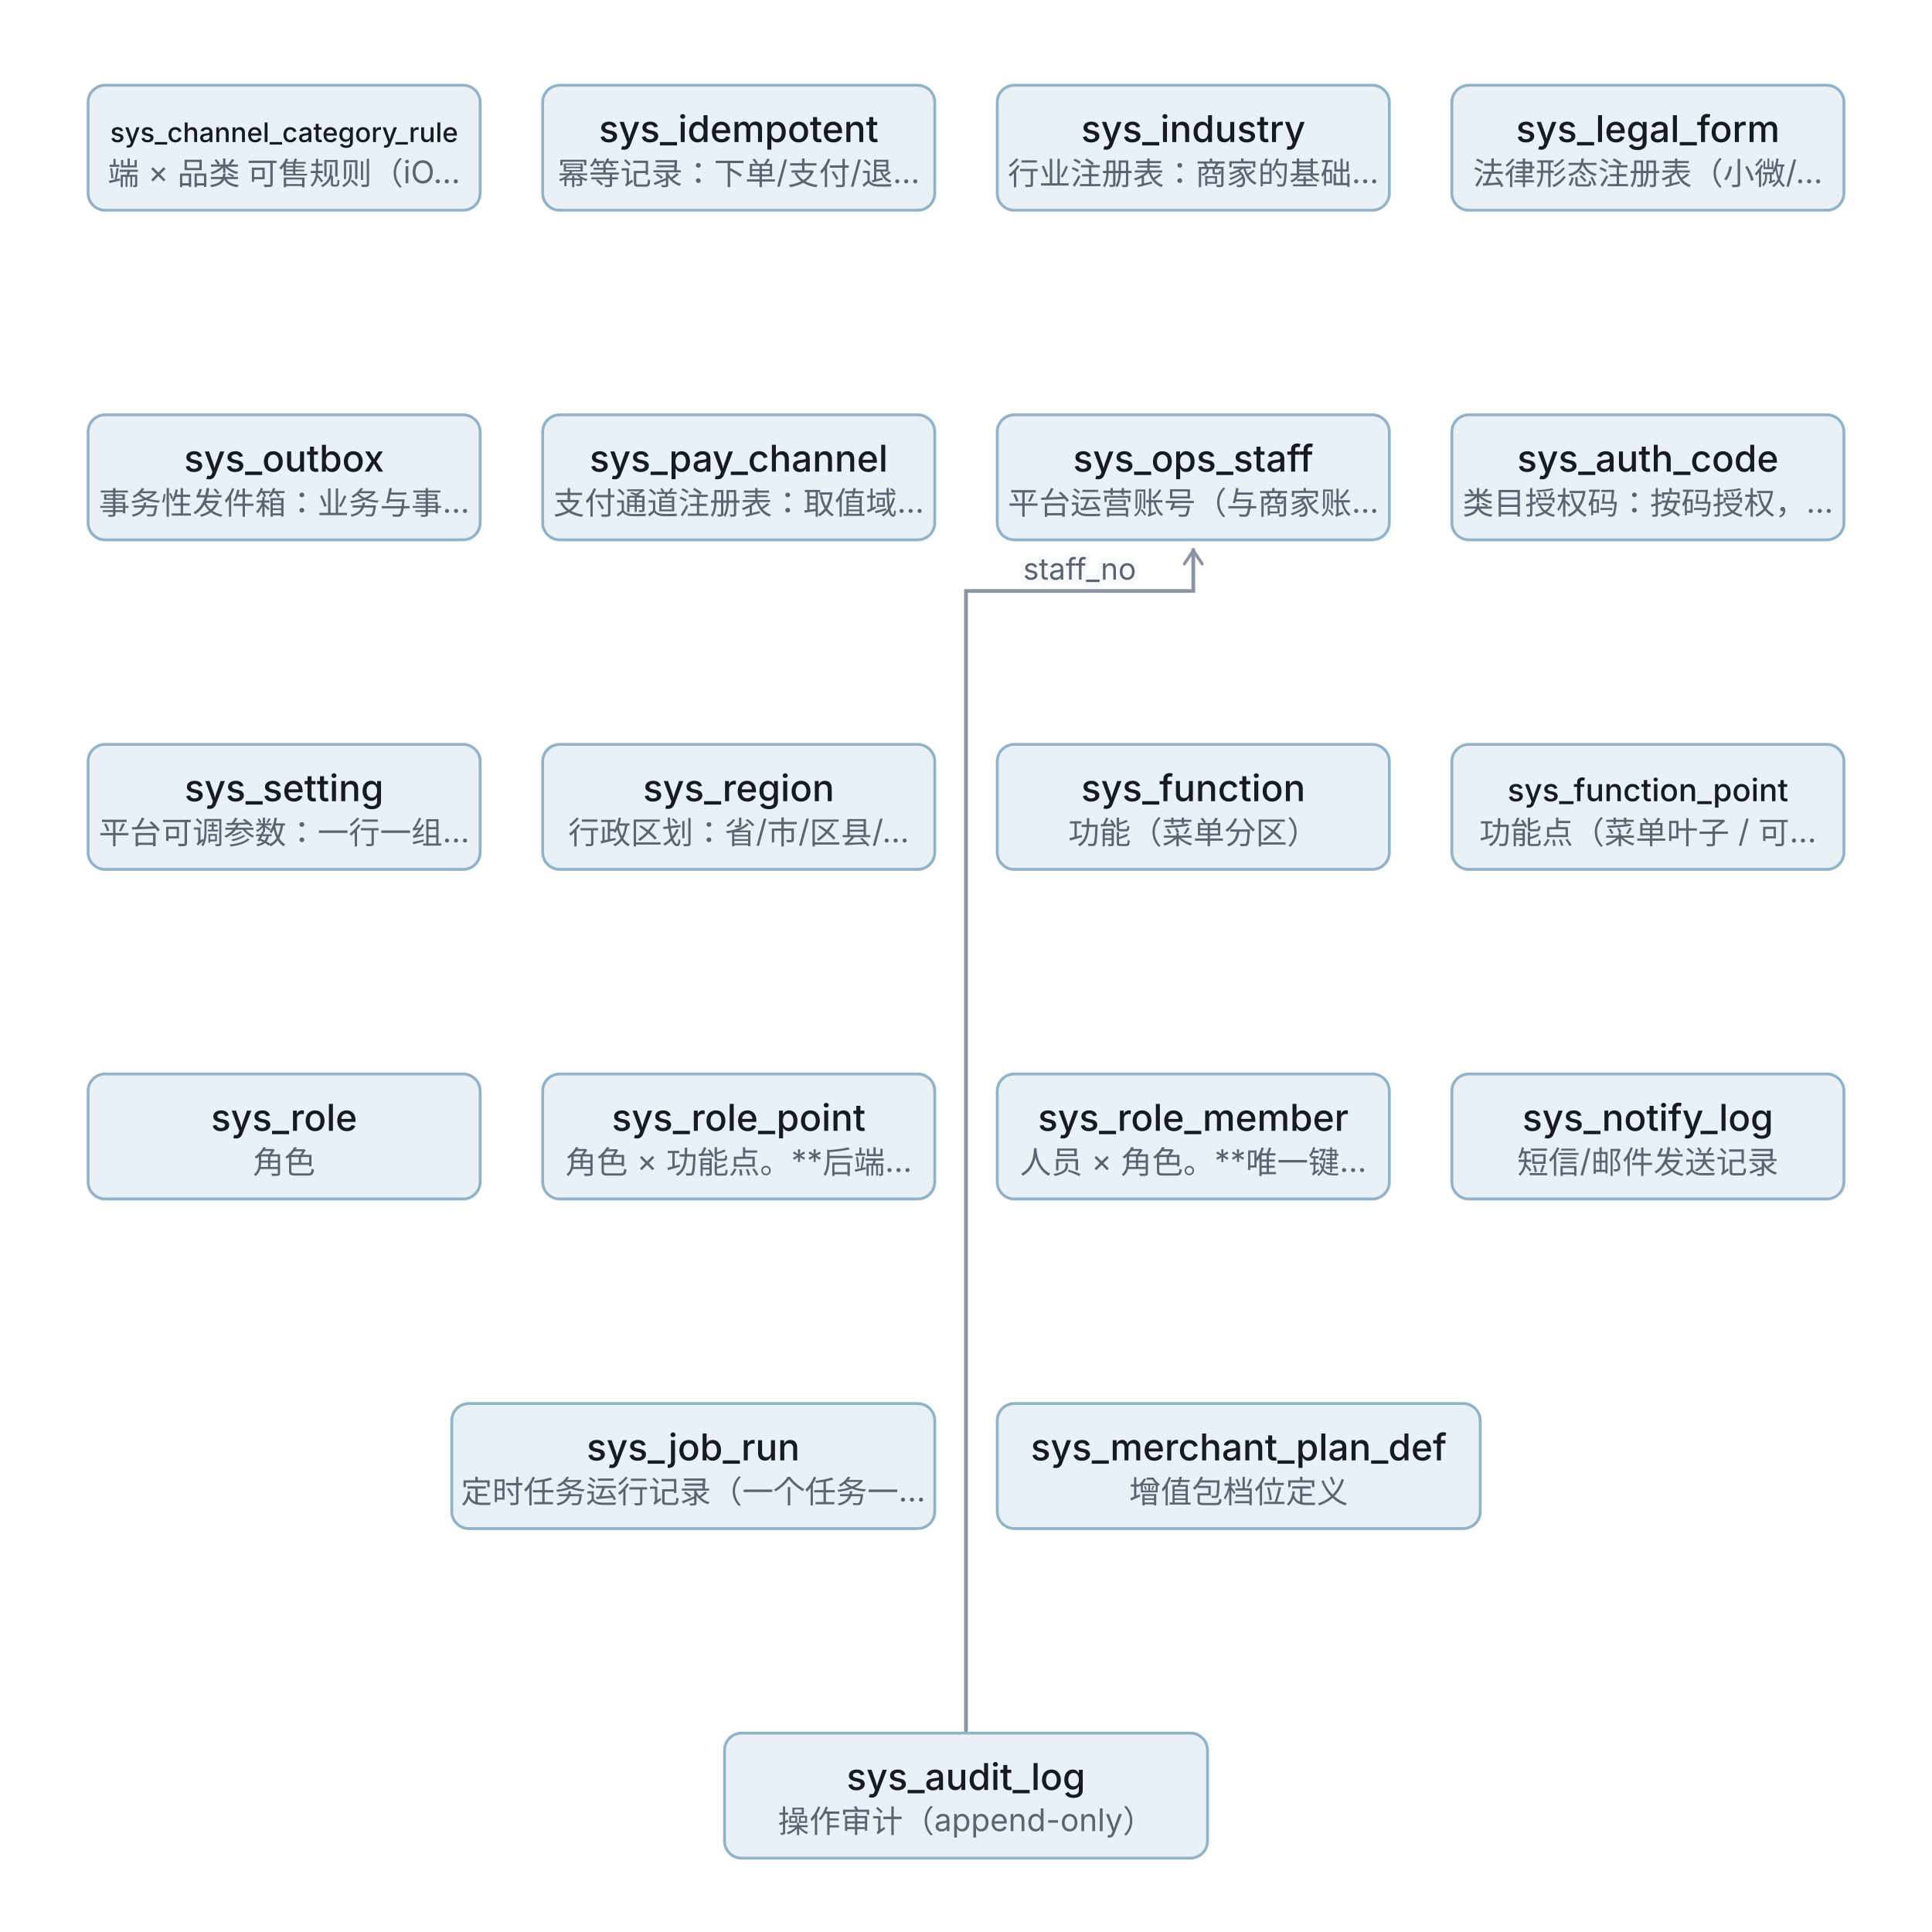
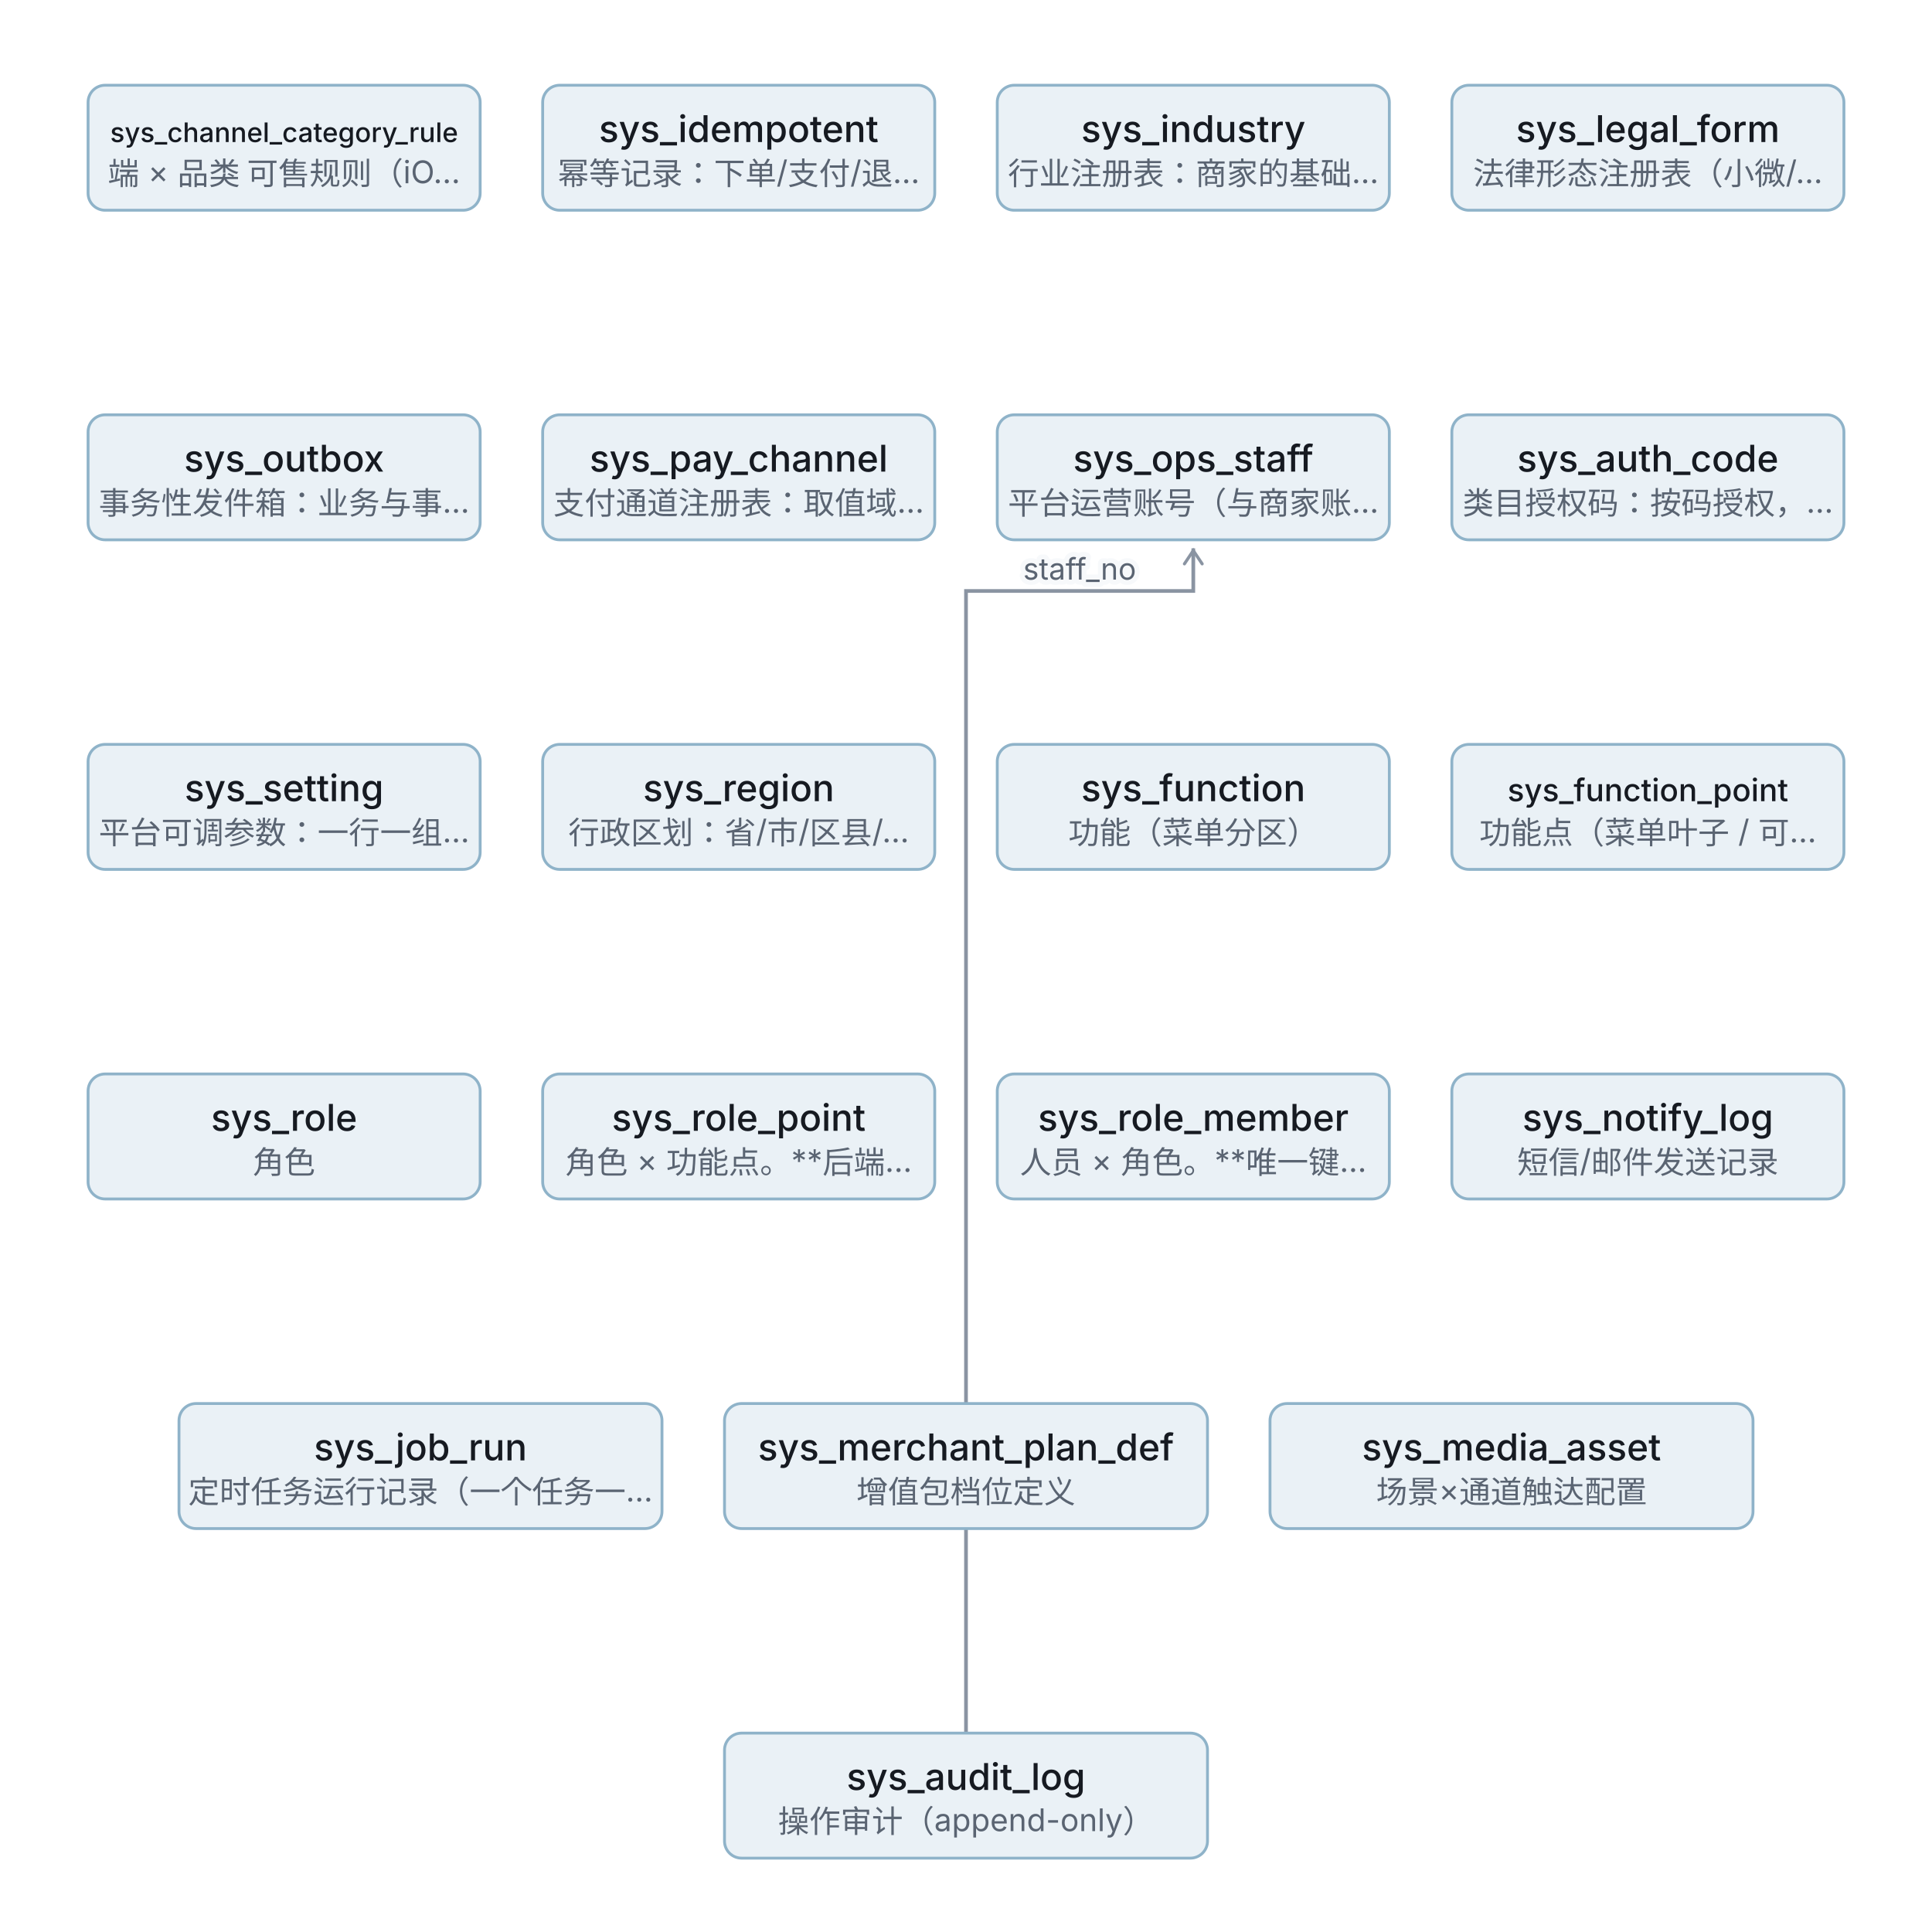
<svg xmlns="http://www.w3.org/2000/svg" width="680" height="680" viewBox="0 0 680 680" role="img" font-family="system-ui,-apple-system,'PingFang SC',sans-serif">
  <defs>
    <marker id="a" viewBox="0 0 10 10" refX="9" refY="5" markerWidth="6" markerHeight="6" orient="auto-start-reverse">
      <path d="M2 1L8 5L2 9" fill="none" stroke="#8A94A2" stroke-width="1.4" stroke-linecap="round" />
    </marker>
    <style>.n{font-weight:500;fill:#161A21}.s{font-size:11px;fill:#5A6472}
.l{font-size:10.5px;fill:#5A6472;paint-order:stroke;stroke:#F7F9FB;stroke-width:3.5;stroke-linejoin:round}.b{font-size:11px;fill:#5A6472;letter-spacing:.1em}
.ar{stroke:#8A94A2;stroke-width:1.3;fill:none}</style>
  </defs>
  <path class="ar" d="M340 610 L340 208 L420 208 L420 193" marker-end="url(#a)" />
  <rect x="31" y="30" width="138" height="44" rx="6" fill="#EAF1F6" stroke="#8FB3C9" />
  <text class="n" x="100" y="50" text-anchor="middle" font-size="9.5">sys_channel_category_rule</text>
  <text class="s" x="100" y="65" text-anchor="middle">端 × 品类 可售规则（iO…</text>
  <rect x="191" y="30" width="138" height="44" rx="6" fill="#EAF1F6" stroke="#8FB3C9" />
  <text class="n" x="260" y="50" text-anchor="middle" font-size="13">sys_idempotent</text>
  <text class="s" x="260" y="65" text-anchor="middle">幂等记录：下单/支付/退…</text>
  <rect x="351" y="30" width="138" height="44" rx="6" fill="#EAF1F6" stroke="#8FB3C9" />
  <text class="n" x="420" y="50" text-anchor="middle" font-size="13">sys_industry</text>
  <text class="s" x="420" y="65" text-anchor="middle">行业注册表：商家的基础…</text>
  <rect x="511" y="30" width="138" height="44" rx="6" fill="#EAF1F6" stroke="#8FB3C9" />
  <text class="n" x="580" y="50" text-anchor="middle" font-size="13">sys_legal_form</text>
  <text class="s" x="580" y="65" text-anchor="middle">法律形态注册表（小微/…</text>
  <rect x="31" y="146" width="138" height="44" rx="6" fill="#EAF1F6" stroke="#8FB3C9" />
  <text class="n" x="100" y="166" text-anchor="middle" font-size="13">sys_outbox</text>
  <text class="s" x="100" y="181" text-anchor="middle">事务性发件箱：业务与事…</text>
  <rect x="191" y="146" width="138" height="44" rx="6" fill="#EAF1F6" stroke="#8FB3C9" />
  <text class="n" x="260" y="166" text-anchor="middle" font-size="13">sys_pay_channel</text>
  <text class="s" x="260" y="181" text-anchor="middle">支付通道注册表：取值域…</text>
  <rect x="351" y="146" width="138" height="44" rx="6" fill="#EAF1F6" stroke="#8FB3C9" />
  <text class="n" x="420" y="166" text-anchor="middle" font-size="13">sys_ops_staff</text>
  <text class="s" x="420" y="181" text-anchor="middle">平台运营账号（与商家账…</text>
  <rect x="511" y="146" width="138" height="44" rx="6" fill="#EAF1F6" stroke="#8FB3C9" />
  <text class="n" x="580" y="166" text-anchor="middle" font-size="13">sys_auth_code</text>
  <text class="s" x="580" y="181" text-anchor="middle">类目授权码：按码授权，…</text>
  <rect x="31" y="262" width="138" height="44" rx="6" fill="#EAF1F6" stroke="#8FB3C9" />
  <text class="n" x="100" y="282" text-anchor="middle" font-size="13">sys_setting</text>
  <text class="s" x="100" y="297" text-anchor="middle">平台可调参数：一行一组…</text>
  <rect x="191" y="262" width="138" height="44" rx="6" fill="#EAF1F6" stroke="#8FB3C9" />
  <text class="n" x="260" y="282" text-anchor="middle" font-size="13">sys_region</text>
  <text class="s" x="260" y="297" text-anchor="middle">行政区划：省/市/区县/…</text>
  <rect x="351" y="262" width="138" height="44" rx="6" fill="#EAF1F6" stroke="#8FB3C9" />
  <text class="n" x="420" y="282" text-anchor="middle" font-size="13">sys_function</text>
  <text class="s" x="420" y="297" text-anchor="middle">功能（菜单分区）</text>
  <rect x="511" y="262" width="138" height="44" rx="6" fill="#EAF1F6" stroke="#8FB3C9" />
  <text class="n" x="580" y="282" text-anchor="middle" font-size="11">sys_function_point</text>
  <text class="s" x="580" y="297" text-anchor="middle">功能点（菜单叶子 / 可…</text>
  <rect x="31" y="378" width="138" height="44" rx="6" fill="#EAF1F6" stroke="#8FB3C9" />
  <text class="n" x="100" y="398" text-anchor="middle" font-size="13">sys_role</text>
  <text class="s" x="100" y="413" text-anchor="middle">角色</text>
  <rect x="191" y="378" width="138" height="44" rx="6" fill="#EAF1F6" stroke="#8FB3C9" />
  <text class="n" x="260" y="398" text-anchor="middle" font-size="13">sys_role_point</text>
  <text class="s" x="260" y="413" text-anchor="middle">角色 × 功能点。**后端…</text>
  <rect x="351" y="378" width="138" height="44" rx="6" fill="#EAF1F6" stroke="#8FB3C9" />
  <text class="n" x="420" y="398" text-anchor="middle" font-size="13">sys_role_member</text>
  <text class="s" x="420" y="413" text-anchor="middle">人员 × 角色。**唯一键…</text>
  <rect x="511" y="378" width="138" height="44" rx="6" fill="#EAF1F6" stroke="#8FB3C9" />
  <text class="n" x="580" y="398" text-anchor="middle" font-size="13">sys_notify_log</text>
  <text class="s" x="580" y="413" text-anchor="middle">短信/邮件发送记录</text>
-   <rect x="159" y="494" width="170" height="44" rx="6" fill="#EAF1F6" stroke="#8FB3C9" />
-   <text class="n" x="244" y="514" text-anchor="middle" font-size="13">sys_job_run</text>
-   <text class="s" x="244" y="529" text-anchor="middle">定时任务运行记录（一个任务一…</text>
-   <rect x="351" y="494" width="170" height="44" rx="6" fill="#EAF1F6" stroke="#8FB3C9" />
-   <text class="n" x="436" y="514" text-anchor="middle" font-size="13">sys_merchant_plan_def</text>
-   <text class="s" x="436" y="529" text-anchor="middle">增值包档位定义</text>
+   <rect x="63" y="494" width="170" height="44" rx="6" fill="#EAF1F6" stroke="#8FB3C9" />
+   <text class="n" x="148" y="514" text-anchor="middle" font-size="13">sys_job_run</text>
+   <text class="s" x="148" y="529" text-anchor="middle">定时任务运行记录（一个任务一…</text>
+   <rect x="255" y="494" width="170" height="44" rx="6" fill="#EAF1F6" stroke="#8FB3C9" />
+   <text class="n" x="340" y="514" text-anchor="middle" font-size="13">sys_merchant_plan_def</text>
+   <text class="s" x="340" y="529" text-anchor="middle">增值包档位定义</text>
+   <rect x="447" y="494" width="170" height="44" rx="6" fill="#EAF1F6" stroke="#8FB3C9" />
+   <text class="n" x="532" y="514" text-anchor="middle" font-size="13">sys_media_asset</text>
+   <text class="s" x="532" y="529" text-anchor="middle">场景×通道触达配置</text>
  <rect x="255" y="610" width="170" height="44" rx="6" fill="#EAF1F6" stroke="#8FB3C9" />
  <text class="n" x="340" y="630" text-anchor="middle" font-size="13">sys_audit_log</text>
  <text class="s" x="340" y="645" text-anchor="middle">操作审计（append-only）</text>
  <text class="l" x="380" y="204" text-anchor="middle">staff_no</text>
</svg>
